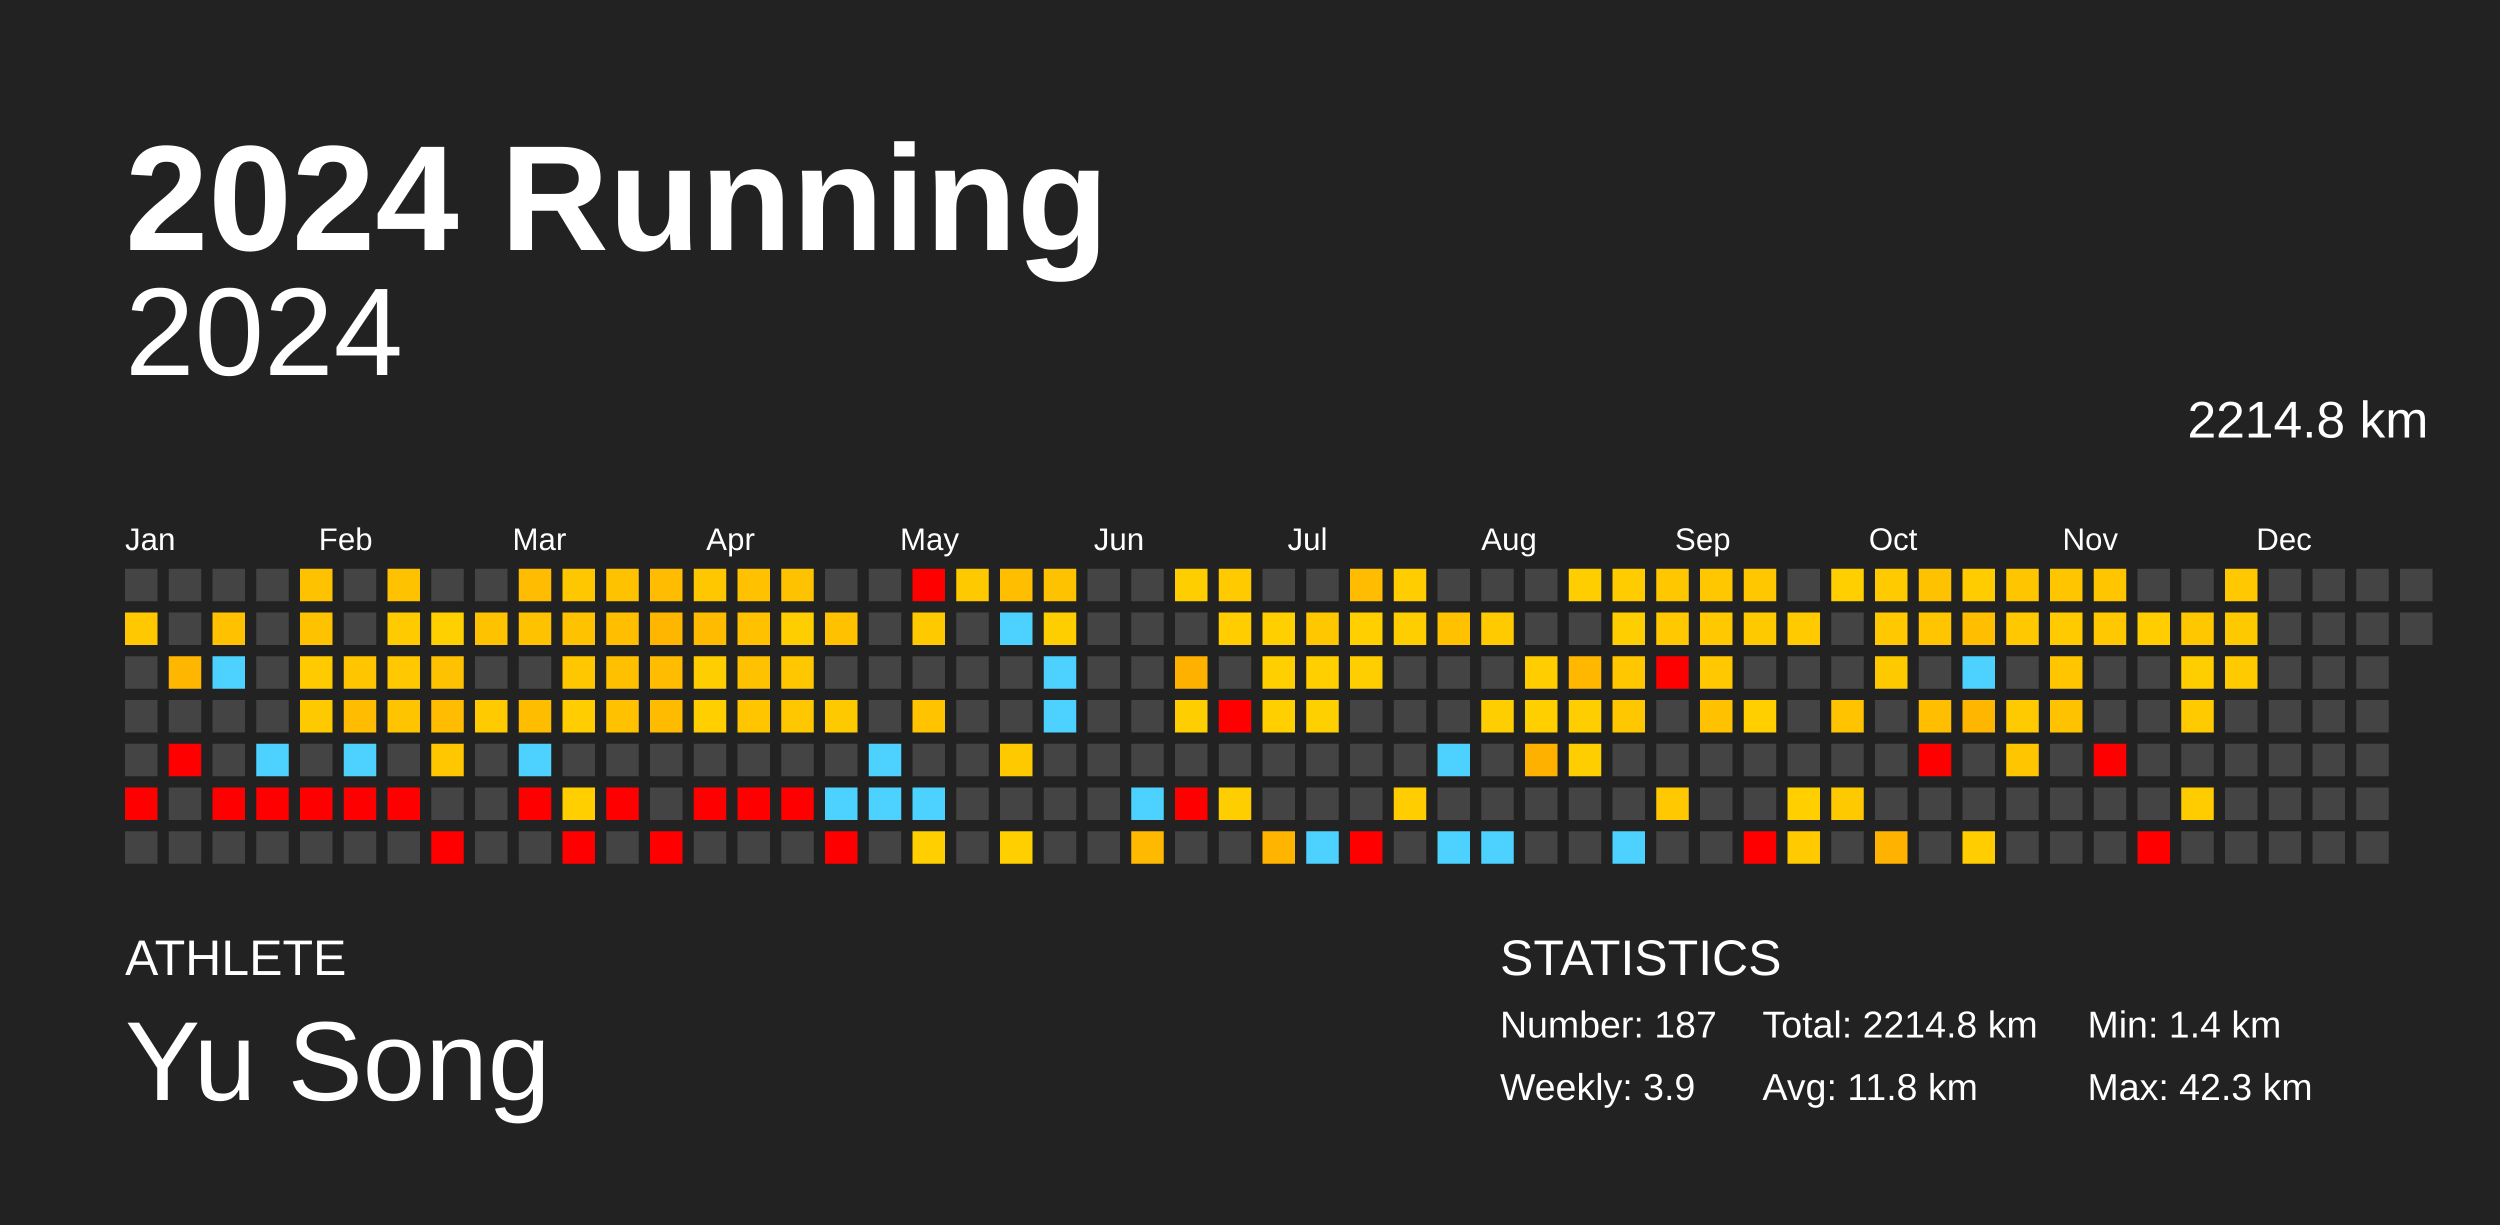
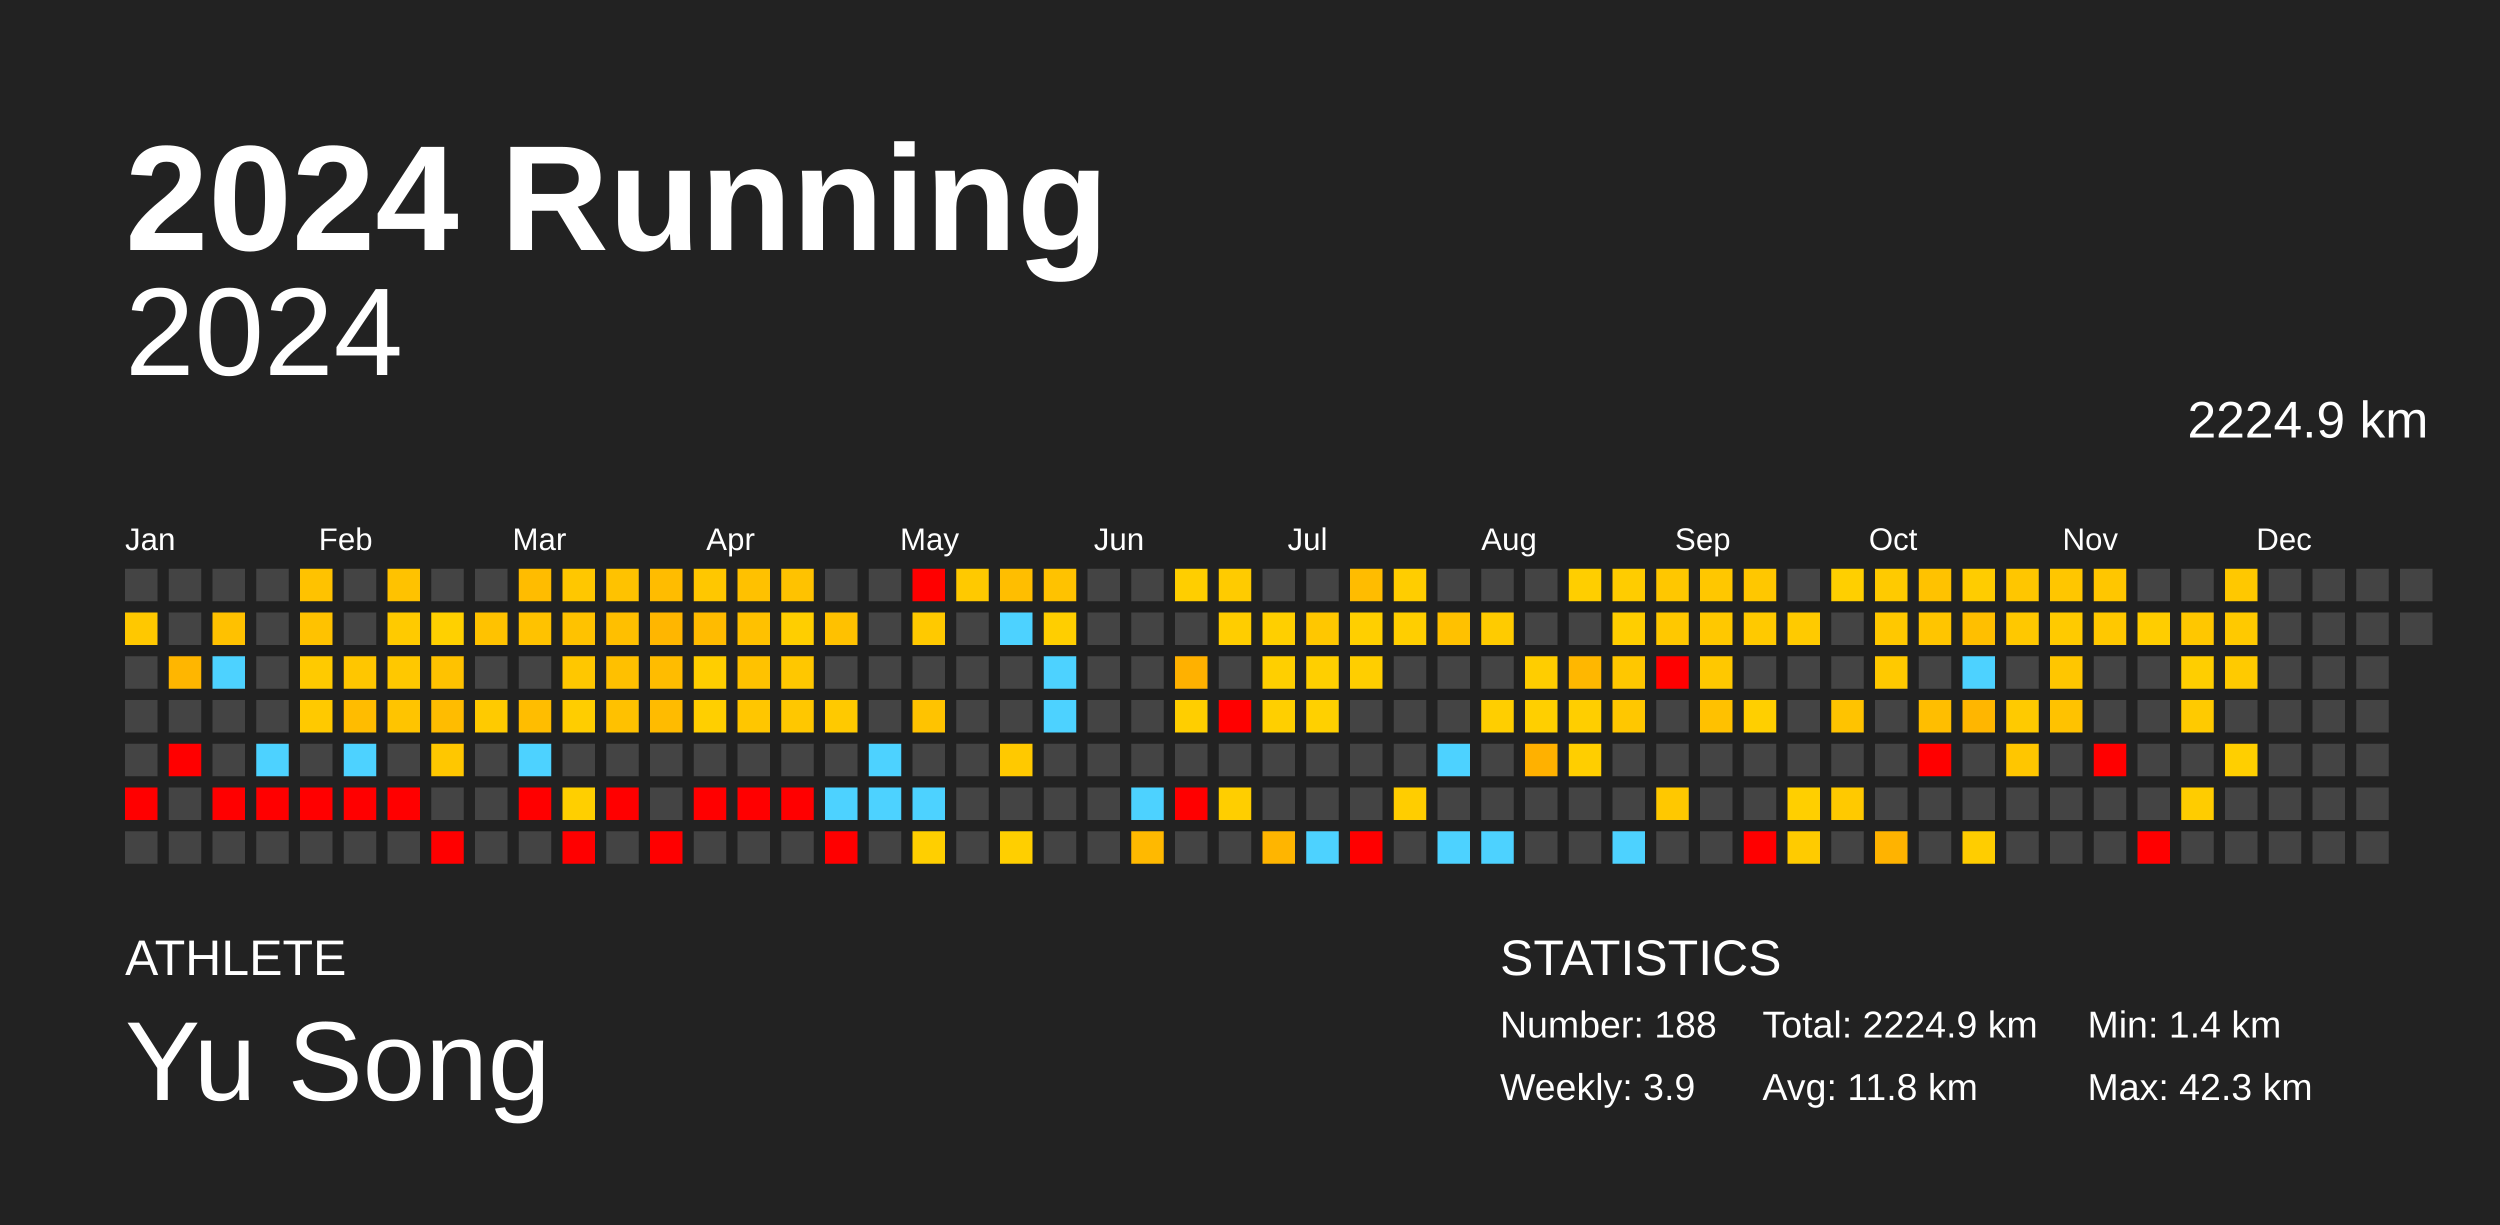
<svg xmlns="http://www.w3.org/2000/svg" baseProfile="full" height="98mm" version="1.1" viewBox="0,0,200,98" width="200mm">
  <defs />
  <rect fill="#222222" height="98" width="200" x="0" y="0" />
  <text fill="#FFFFFF" style="font-size:12px; font-family:Arial; font-weight:bold;" x="10" y="20">2024 Running</text>
  <text fill="#FFFFFF" style="font-size:4px; font-family:Arial" x="10" y="78">ATHLETE</text>
  <text fill="#FFFFFF" style="font-size:9px; font-family:Arial" x="10" y="88">Yu Song</text>
  <text fill="#FFFFFF" style="font-size:4px; font-family:Arial" x="120" y="78">STATISTICS</text>
-   <text fill="#FFFFFF" style="font-size:3px; font-family:Arial" x="120" y="83">Number: 187</text>
+   <text fill="#FFFFFF" style="font-size:3px; font-family:Arial" x="120" y="83">Number: 188</text>
  <text fill="#FFFFFF" style="font-size:3px; font-family:Arial" x="120" y="88">Weekly: 3.9</text>
-   <text fill="#FFFFFF" style="font-size:3px; font-family:Arial" x="141" y="83">Total: 2214.8 km</text>
+   <text fill="#FFFFFF" style="font-size:3px; font-family:Arial" x="141" y="83">Total: 2224.9 km</text>
  <text fill="#FFFFFF" style="font-size:3px; font-family:Arial" x="141" y="88">Avg: 11.8 km</text>
  <text fill="#FFFFFF" style="font-size:3px; font-family:Arial" x="167" y="83">Min: 1.4 km</text>
  <text fill="#FFFFFF" style="font-size:3px; font-family:Arial" x="167" y="88">Max: 42.3 km</text>
  <text alignment-baseline="hanging" fill="#FFFFFF" style="font-size:10.0px; font-family:Arial;" x="10" y="30">2024</text>
-   <text alignment-baseline="hanging" fill="#FFFFFF" style="font-size:4.125px; font-family:Arial;" x="175" y="35">2214.8 km</text>
+   <text alignment-baseline="hanging" fill="#FFFFFF" style="font-size:4.125px; font-family:Arial;" x="175" y="35">2224.9 km</text>
  <text fill="#FFFFFF" style="font-size:2.5px; font-family:Arial" x="10.0" y="44">Jan</text>
  <text fill="#FFFFFF" style="font-size:2.5px; font-family:Arial" x="25.5" y="44">Feb</text>
  <text fill="#FFFFFF" style="font-size:2.5px; font-family:Arial" x="41.0" y="44">Mar</text>
  <text fill="#FFFFFF" style="font-size:2.5px; font-family:Arial" x="56.5" y="44">Apr</text>
  <text fill="#FFFFFF" style="font-size:2.5px; font-family:Arial" x="72.0" y="44">May</text>
  <text fill="#FFFFFF" style="font-size:2.5px; font-family:Arial" x="87.5" y="44">Jun</text>
  <text fill="#FFFFFF" style="font-size:2.5px; font-family:Arial" x="103.0" y="44">Jul</text>
  <text fill="#FFFFFF" style="font-size:2.5px; font-family:Arial" x="118.5" y="44">Aug</text>
  <text fill="#FFFFFF" style="font-size:2.5px; font-family:Arial" x="134.0" y="44">Sep</text>
  <text fill="#FFFFFF" style="font-size:2.5px; font-family:Arial" x="149.5" y="44">Oct</text>
  <text fill="#FFFFFF" style="font-size:2.5px; font-family:Arial" x="165.0" y="44">Nov</text>
  <text fill="#FFFFFF" style="font-size:2.5px; font-family:Arial" x="180.5" y="44">Dec</text>
  <rect fill="#444444" height="2.6" width="2.6" x="10.0" y="45.5" />
  <rect fill="#ffc800" height="2.6" width="2.6" x="10.0" y="49.0" />
  <rect fill="#444444" height="2.6" width="2.6" x="10.0" y="52.5" />
  <rect fill="#444444" height="2.6" width="2.6" x="10.0" y="56.0" />
  <rect fill="#444444" height="2.6" width="2.6" x="10.0" y="59.5" />
  <rect fill="red" height="2.6" width="2.6" x="10.0" y="63.0" />
  <rect fill="#444444" height="2.6" width="2.6" x="10.0" y="66.5" />
  <rect fill="#444444" height="2.6" width="2.6" x="13.5" y="45.5" />
  <rect fill="#444444" height="2.6" width="2.6" x="13.5" y="49.0" />
  <rect fill="#ffb600" height="2.6" width="2.6" x="13.5" y="52.5" />
  <rect fill="#444444" height="2.6" width="2.6" x="13.5" y="56.0" />
  <rect fill="red" height="2.6" width="2.6" x="13.5" y="59.5" />
  <rect fill="#444444" height="2.6" width="2.6" x="13.5" y="63.0" />
  <rect fill="#444444" height="2.6" width="2.6" x="13.5" y="66.5" />
  <rect fill="#444444" height="2.6" width="2.6" x="17.0" y="45.5" />
  <rect fill="#ffc100" height="2.6" width="2.6" x="17.0" y="49.0" />
  <rect fill="#4dd2ff" height="2.6" width="2.6" x="17.0" y="52.5" />
  <rect fill="#444444" height="2.6" width="2.6" x="17.0" y="56.0" />
  <rect fill="#444444" height="2.6" width="2.6" x="17.0" y="59.5" />
  <rect fill="red" height="2.6" width="2.6" x="17.0" y="63.0" />
  <rect fill="#444444" height="2.6" width="2.6" x="17.0" y="66.5" />
  <rect fill="#444444" height="2.6" width="2.6" x="20.5" y="45.5" />
  <rect fill="#444444" height="2.6" width="2.6" x="20.5" y="49.0" />
  <rect fill="#444444" height="2.6" width="2.6" x="20.5" y="52.5" />
  <rect fill="#444444" height="2.6" width="2.6" x="20.5" y="56.0" />
  <rect fill="#4dd2ff" height="2.6" width="2.6" x="20.5" y="59.5" />
  <rect fill="red" height="2.6" width="2.6" x="20.5" y="63.0" />
  <rect fill="#444444" height="2.6" width="2.6" x="20.5" y="66.5" />
  <rect fill="#ffc200" height="2.6" width="2.6" x="24.0" y="45.5" />
  <rect fill="#ffc200" height="2.6" width="2.6" x="24.0" y="49.0" />
  <rect fill="#ffca00" height="2.6" width="2.6" x="24.0" y="52.5" />
  <rect fill="#ffc900" height="2.6" width="2.6" x="24.0" y="56.0" />
  <rect fill="#444444" height="2.6" width="2.6" x="24.0" y="59.5" />
  <rect fill="red" height="2.6" width="2.6" x="24.0" y="63.0" />
  <rect fill="#444444" height="2.6" width="2.6" x="24.0" y="66.5" />
  <rect fill="#444444" height="2.6" width="2.6" x="27.5" y="45.5" />
  <rect fill="#444444" height="2.6" width="2.6" x="27.5" y="49.0" />
  <rect fill="#ffc600" height="2.6" width="2.6" x="27.5" y="52.5" />
  <rect fill="#ffbc00" height="2.6" width="2.6" x="27.5" y="56.0" />
  <rect fill="#4dd2ff" height="2.6" width="2.6" x="27.5" y="59.5" />
  <rect fill="red" height="2.6" width="2.6" x="27.5" y="63.0" />
  <rect fill="#444444" height="2.6" width="2.6" x="27.5" y="66.5" />
  <rect fill="#ffc200" height="2.6" width="2.6" x="31.0" y="45.5" />
  <rect fill="#ffca00" height="2.6" width="2.6" x="31.0" y="49.0" />
  <rect fill="#ffc800" height="2.6" width="2.6" x="31.0" y="52.5" />
  <rect fill="#ffc400" height="2.6" width="2.6" x="31.0" y="56.0" />
  <rect fill="#444444" height="2.6" width="2.6" x="31.0" y="59.5" />
  <rect fill="red" height="2.6" width="2.6" x="31.0" y="63.0" />
  <rect fill="#444444" height="2.6" width="2.6" x="31.0" y="66.5" />
  <rect fill="#444444" height="2.6" width="2.6" x="34.5" y="45.5" />
  <rect fill="#ffd000" height="2.6" width="2.6" x="34.5" y="49.0" />
  <rect fill="#ffc200" height="2.6" width="2.6" x="34.5" y="52.5" />
  <rect fill="#ffbc00" height="2.6" width="2.6" x="34.5" y="56.0" />
  <rect fill="#ffc700" height="2.6" width="2.6" x="34.5" y="59.5" />
  <rect fill="#444444" height="2.6" width="2.6" x="34.5" y="63.0" />
  <rect fill="red" height="2.6" width="2.6" x="34.5" y="66.5" />
  <rect fill="#444444" height="2.6" width="2.6" x="38.0" y="45.5" />
  <rect fill="#ffc200" height="2.6" width="2.6" x="38.0" y="49.0" />
  <rect fill="#444444" height="2.6" width="2.6" x="38.0" y="52.5" />
  <rect fill="#ffca00" height="2.6" width="2.6" x="38.0" y="56.0" />
  <rect fill="#444444" height="2.6" width="2.6" x="38.0" y="59.5" />
  <rect fill="#444444" height="2.6" width="2.6" x="38.0" y="63.0" />
  <rect fill="#444444" height="2.6" width="2.6" x="38.0" y="66.5" />
  <rect fill="#ffbc00" height="2.6" width="2.6" x="41.5" y="45.5" />
  <rect fill="#ffc200" height="2.6" width="2.6" x="41.5" y="49.0" />
  <rect fill="#444444" height="2.6" width="2.6" x="41.5" y="52.5" />
  <rect fill="#ffbd00" height="2.6" width="2.6" x="41.5" y="56.0" />
  <rect fill="#4dd2ff" height="2.6" width="2.6" x="41.5" y="59.5" />
  <rect fill="red" height="2.6" width="2.6" x="41.5" y="63.0" />
  <rect fill="#444444" height="2.6" width="2.6" x="41.5" y="66.5" />
  <rect fill="#ffc700" height="2.6" width="2.6" x="45.0" y="45.5" />
  <rect fill="#ffc200" height="2.6" width="2.6" x="45.0" y="49.0" />
  <rect fill="#ffc700" height="2.6" width="2.6" x="45.0" y="52.5" />
  <rect fill="#ffcd00" height="2.6" width="2.6" x="45.0" y="56.0" />
  <rect fill="#444444" height="2.6" width="2.6" x="45.0" y="59.5" />
  <rect fill="#ffcf00" height="2.6" width="2.6" x="45.0" y="63.0" />
  <rect fill="red" height="2.6" width="2.6" x="45.0" y="66.5" />
  <rect fill="#ffc200" height="2.6" width="2.6" x="48.5" y="45.5" />
  <rect fill="#ffbf00" height="2.6" width="2.6" x="48.5" y="49.0" />
  <rect fill="#ffc000" height="2.6" width="2.6" x="48.5" y="52.5" />
  <rect fill="#ffc100" height="2.6" width="2.6" x="48.5" y="56.0" />
  <rect fill="#444444" height="2.6" width="2.6" x="48.5" y="59.5" />
  <rect fill="red" height="2.6" width="2.6" x="48.5" y="63.0" />
  <rect fill="#444444" height="2.6" width="2.6" x="48.5" y="66.5" />
  <rect fill="#ffbc00" height="2.6" width="2.6" x="52.0" y="45.5" />
  <rect fill="#ffb600" height="2.6" width="2.6" x="52.0" y="49.0" />
  <rect fill="#ffbc00" height="2.6" width="2.6" x="52.0" y="52.5" />
  <rect fill="#ffbb00" height="2.6" width="2.6" x="52.0" y="56.0" />
  <rect fill="#444444" height="2.6" width="2.6" x="52.0" y="59.5" />
  <rect fill="#444444" height="2.6" width="2.6" x="52.0" y="63.0" />
  <rect fill="red" height="2.6" width="2.6" x="52.0" y="66.5" />
  <rect fill="#ffc700" height="2.6" width="2.6" x="55.5" y="45.5" />
  <rect fill="#ffbb00" height="2.6" width="2.6" x="55.5" y="49.0" />
  <rect fill="#ffce00" height="2.6" width="2.6" x="55.5" y="52.5" />
  <rect fill="#ffcf00" height="2.6" width="2.6" x="55.5" y="56.0" />
  <rect fill="#444444" height="2.6" width="2.6" x="55.5" y="59.5" />
  <rect fill="red" height="2.6" width="2.6" x="55.5" y="63.0" />
  <rect fill="#444444" height="2.6" width="2.6" x="55.5" y="66.5" />
  <rect fill="#ffc100" height="2.6" width="2.6" x="59.0" y="45.5" />
  <rect fill="#ffc100" height="2.6" width="2.6" x="59.0" y="49.0" />
  <rect fill="#ffc200" height="2.6" width="2.6" x="59.0" y="52.5" />
  <rect fill="#ffc600" height="2.6" width="2.6" x="59.0" y="56.0" />
  <rect fill="#444444" height="2.6" width="2.6" x="59.0" y="59.5" />
  <rect fill="red" height="2.6" width="2.6" x="59.0" y="63.0" />
  <rect fill="#444444" height="2.6" width="2.6" x="59.0" y="66.5" />
  <rect fill="#ffc200" height="2.6" width="2.6" x="62.5" y="45.5" />
  <rect fill="#ffce00" height="2.6" width="2.6" x="62.5" y="49.0" />
  <rect fill="#ffc700" height="2.6" width="2.6" x="62.5" y="52.5" />
  <rect fill="#ffc700" height="2.6" width="2.6" x="62.5" y="56.0" />
  <rect fill="#444444" height="2.6" width="2.6" x="62.5" y="59.5" />
  <rect fill="red" height="2.6" width="2.6" x="62.5" y="63.0" />
  <rect fill="#444444" height="2.6" width="2.6" x="62.5" y="66.5" />
  <rect fill="#444444" height="2.6" width="2.6" x="66.0" y="45.5" />
  <rect fill="#ffc100" height="2.6" width="2.6" x="66.0" y="49.0" />
  <rect fill="#444444" height="2.6" width="2.6" x="66.0" y="52.5" />
  <rect fill="#ffc900" height="2.6" width="2.6" x="66.0" y="56.0" />
  <rect fill="#444444" height="2.6" width="2.6" x="66.0" y="59.5" />
  <rect fill="#4dd2ff" height="2.6" width="2.6" x="66.0" y="63.0" />
  <rect fill="red" height="2.6" width="2.6" x="66.0" y="66.5" />
  <rect fill="#444444" height="2.6" width="2.6" x="69.5" y="45.5" />
  <rect fill="#444444" height="2.6" width="2.6" x="69.5" y="49.0" />
  <rect fill="#444444" height="2.6" width="2.6" x="69.5" y="52.5" />
  <rect fill="#444444" height="2.6" width="2.6" x="69.5" y="56.0" />
  <rect fill="#4dd2ff" height="2.6" width="2.6" x="69.5" y="59.5" />
  <rect fill="#4dd2ff" height="2.6" width="2.6" x="69.5" y="63.0" />
  <rect fill="#444444" height="2.6" width="2.6" x="69.5" y="66.5" />
  <rect fill="red" height="2.6" width="2.6" x="73.0" y="45.5" />
  <rect fill="#ffc900" height="2.6" width="2.6" x="73.0" y="49.0" />
  <rect fill="#444444" height="2.6" width="2.6" x="73.0" y="52.5" />
  <rect fill="#ffc300" height="2.6" width="2.6" x="73.0" y="56.0" />
  <rect fill="#444444" height="2.6" width="2.6" x="73.0" y="59.5" />
  <rect fill="#4dd2ff" height="2.6" width="2.6" x="73.0" y="63.0" />
  <rect fill="#ffcf00" height="2.6" width="2.6" x="73.0" y="66.5" />
  <rect fill="#ffc900" height="2.6" width="2.6" x="76.5" y="45.5" />
  <rect fill="#444444" height="2.6" width="2.6" x="76.5" y="49.0" />
  <rect fill="#444444" height="2.6" width="2.6" x="76.5" y="52.5" />
  <rect fill="#444444" height="2.6" width="2.6" x="76.5" y="56.0" />
  <rect fill="#444444" height="2.6" width="2.6" x="76.5" y="59.5" />
  <rect fill="#444444" height="2.6" width="2.6" x="76.5" y="63.0" />
  <rect fill="#444444" height="2.6" width="2.6" x="76.5" y="66.5" />
  <rect fill="#ffbe00" height="2.6" width="2.6" x="80.0" y="45.5" />
  <rect fill="#4dd2ff" height="2.6" width="2.6" x="80.0" y="49.0" />
  <rect fill="#444444" height="2.6" width="2.6" x="80.0" y="52.5" />
  <rect fill="#444444" height="2.6" width="2.6" x="80.0" y="56.0" />
  <rect fill="#ffc900" height="2.6" width="2.6" x="80.0" y="59.5" />
  <rect fill="#444444" height="2.6" width="2.6" x="80.0" y="63.0" />
  <rect fill="#ffcf00" height="2.6" width="2.6" x="80.0" y="66.5" />
  <rect fill="#ffc200" height="2.6" width="2.6" x="83.5" y="45.5" />
  <rect fill="#ffce00" height="2.6" width="2.6" x="83.5" y="49.0" />
  <rect fill="#4dd2ff" height="2.6" width="2.6" x="83.5" y="52.5" />
  <rect fill="#4dd2ff" height="2.6" width="2.6" x="83.5" y="56.0" />
  <rect fill="#444444" height="2.6" width="2.6" x="83.5" y="59.5" />
  <rect fill="#444444" height="2.6" width="2.6" x="83.5" y="63.0" />
  <rect fill="#444444" height="2.6" width="2.6" x="83.5" y="66.5" />
  <rect fill="#444444" height="2.6" width="2.6" x="87.0" y="45.5" />
  <rect fill="#444444" height="2.6" width="2.6" x="87.0" y="49.0" />
  <rect fill="#444444" height="2.6" width="2.6" x="87.0" y="52.5" />
  <rect fill="#444444" height="2.6" width="2.6" x="87.0" y="56.0" />
  <rect fill="#444444" height="2.6" width="2.6" x="87.0" y="59.5" />
  <rect fill="#444444" height="2.6" width="2.6" x="87.0" y="63.0" />
  <rect fill="#444444" height="2.6" width="2.6" x="87.0" y="66.5" />
  <rect fill="#444444" height="2.6" width="2.6" x="90.5" y="45.5" />
  <rect fill="#444444" height="2.6" width="2.6" x="90.5" y="49.0" />
  <rect fill="#444444" height="2.6" width="2.6" x="90.5" y="52.5" />
  <rect fill="#444444" height="2.6" width="2.6" x="90.5" y="56.0" />
  <rect fill="#444444" height="2.6" width="2.6" x="90.5" y="59.5" />
  <rect fill="#4dd2ff" height="2.6" width="2.6" x="90.5" y="63.0" />
  <rect fill="#ffb900" height="2.6" width="2.6" x="90.5" y="66.5" />
  <rect fill="#ffce00" height="2.6" width="2.6" x="94.0" y="45.5" />
  <rect fill="#444444" height="2.6" width="2.6" x="94.0" y="49.0" />
  <rect fill="#ffb100" height="2.6" width="2.6" x="94.0" y="52.5" />
  <rect fill="#ffce00" height="2.6" width="2.6" x="94.0" y="56.0" />
  <rect fill="#444444" height="2.6" width="2.6" x="94.0" y="59.5" />
  <rect fill="red" height="2.6" width="2.6" x="94.0" y="63.0" />
  <rect fill="#444444" height="2.6" width="2.6" x="94.0" y="66.5" />
  <rect fill="#ffcb00" height="2.6" width="2.6" x="97.5" y="45.5" />
  <rect fill="#ffcd00" height="2.6" width="2.6" x="97.5" y="49.0" />
  <rect fill="#444444" height="2.6" width="2.6" x="97.5" y="52.5" />
  <rect fill="red" height="2.6" width="2.6" x="97.5" y="56.0" />
  <rect fill="#444444" height="2.6" width="2.6" x="97.5" y="59.5" />
  <rect fill="#ffce00" height="2.6" width="2.6" x="97.5" y="63.0" />
  <rect fill="#444444" height="2.6" width="2.6" x="97.5" y="66.5" />
  <rect fill="#444444" height="2.6" width="2.6" x="101.0" y="45.5" />
  <rect fill="#ffcf00" height="2.6" width="2.6" x="101.0" y="49.0" />
  <rect fill="#ffcf00" height="2.6" width="2.6" x="101.0" y="52.5" />
  <rect fill="#ffcf00" height="2.6" width="2.6" x="101.0" y="56.0" />
  <rect fill="#444444" height="2.6" width="2.6" x="101.0" y="59.5" />
  <rect fill="#444444" height="2.6" width="2.6" x="101.0" y="63.0" />
  <rect fill="#ffb500" height="2.6" width="2.6" x="101.0" y="66.5" />
  <rect fill="#444444" height="2.6" width="2.6" x="104.5" y="45.5" />
  <rect fill="#ffc700" height="2.6" width="2.6" x="104.5" y="49.0" />
  <rect fill="#ffcf00" height="2.6" width="2.6" x="104.5" y="52.5" />
  <rect fill="#ffd000" height="2.6" width="2.6" x="104.5" y="56.0" />
  <rect fill="#444444" height="2.6" width="2.6" x="104.5" y="59.5" />
  <rect fill="#444444" height="2.6" width="2.6" x="104.5" y="63.0" />
  <rect fill="#4dd2ff" height="2.6" width="2.6" x="104.5" y="66.5" />
  <rect fill="#ffbc00" height="2.6" width="2.6" x="108.0" y="45.5" />
  <rect fill="#ffcf00" height="2.6" width="2.6" x="108.0" y="49.0" />
  <rect fill="#ffce00" height="2.6" width="2.6" x="108.0" y="52.5" />
  <rect fill="#444444" height="2.6" width="2.6" x="108.0" y="56.0" />
  <rect fill="#444444" height="2.6" width="2.6" x="108.0" y="59.5" />
  <rect fill="#444444" height="2.6" width="2.6" x="108.0" y="63.0" />
  <rect fill="red" height="2.6" width="2.6" x="108.0" y="66.5" />
  <rect fill="#ffcd00" height="2.6" width="2.6" x="111.5" y="45.5" />
  <rect fill="#ffce00" height="2.6" width="2.6" x="111.5" y="49.0" />
  <rect fill="#444444" height="2.6" width="2.6" x="111.5" y="52.5" />
  <rect fill="#444444" height="2.6" width="2.6" x="111.5" y="56.0" />
  <rect fill="#444444" height="2.6" width="2.6" x="111.5" y="59.5" />
  <rect fill="#ffcd00" height="2.6" width="2.6" x="111.5" y="63.0" />
  <rect fill="#444444" height="2.6" width="2.6" x="111.5" y="66.5" />
  <rect fill="#444444" height="2.6" width="2.6" x="115.0" y="45.5" />
  <rect fill="#ffc100" height="2.6" width="2.6" x="115.0" y="49.0" />
  <rect fill="#444444" height="2.6" width="2.6" x="115.0" y="52.5" />
  <rect fill="#444444" height="2.6" width="2.6" x="115.0" y="56.0" />
  <rect fill="#4dd2ff" height="2.6" width="2.6" x="115.0" y="59.5" />
  <rect fill="#444444" height="2.6" width="2.6" x="115.0" y="63.0" />
  <rect fill="#4dd2ff" height="2.6" width="2.6" x="115.0" y="66.5" />
  <rect fill="#444444" height="2.6" width="2.6" x="118.5" y="45.5" />
  <rect fill="#ffcb00" height="2.6" width="2.6" x="118.5" y="49.0" />
  <rect fill="#444444" height="2.6" width="2.6" x="118.5" y="52.5" />
  <rect fill="#ffce00" height="2.6" width="2.6" x="118.5" y="56.0" />
  <rect fill="#444444" height="2.6" width="2.6" x="118.5" y="59.5" />
  <rect fill="#444444" height="2.6" width="2.6" x="118.5" y="63.0" />
  <rect fill="#4dd2ff" height="2.6" width="2.6" x="118.5" y="66.5" />
  <rect fill="#444444" height="2.6" width="2.6" x="122.0" y="45.5" />
  <rect fill="#444444" height="2.6" width="2.6" x="122.0" y="49.0" />
  <rect fill="#ffcd00" height="2.6" width="2.6" x="122.0" y="52.5" />
  <rect fill="#ffcf00" height="2.6" width="2.6" x="122.0" y="56.0" />
  <rect fill="#ffb100" height="2.6" width="2.6" x="122.0" y="59.5" />
  <rect fill="#444444" height="2.6" width="2.6" x="122.0" y="63.0" />
  <rect fill="#444444" height="2.6" width="2.6" x="122.0" y="66.5" />
  <rect fill="#ffce00" height="2.6" width="2.6" x="125.5" y="45.5" />
  <rect fill="#444444" height="2.6" width="2.6" x="125.5" y="49.0" />
  <rect fill="#ffb700" height="2.6" width="2.6" x="125.5" y="52.5" />
  <rect fill="#ffce00" height="2.6" width="2.6" x="125.5" y="56.0" />
  <rect fill="#ffce00" height="2.6" width="2.6" x="125.5" y="59.5" />
  <rect fill="#444444" height="2.6" width="2.6" x="125.5" y="63.0" />
  <rect fill="#444444" height="2.6" width="2.6" x="125.5" y="66.5" />
  <rect fill="#ffcc00" height="2.6" width="2.6" x="129.0" y="45.5" />
  <rect fill="#ffce00" height="2.6" width="2.6" x="129.0" y="49.0" />
  <rect fill="#ffc700" height="2.6" width="2.6" x="129.0" y="52.5" />
  <rect fill="#ffc700" height="2.6" width="2.6" x="129.0" y="56.0" />
  <rect fill="#444444" height="2.6" width="2.6" x="129.0" y="59.5" />
  <rect fill="#444444" height="2.6" width="2.6" x="129.0" y="63.0" />
  <rect fill="#4dd2ff" height="2.6" width="2.6" x="129.0" y="66.5" />
  <rect fill="#ffc700" height="2.6" width="2.6" x="132.5" y="45.5" />
  <rect fill="#ffc800" height="2.6" width="2.6" x="132.5" y="49.0" />
  <rect fill="red" height="2.6" width="2.6" x="132.5" y="52.5" />
  <rect fill="#444444" height="2.6" width="2.6" x="132.5" y="56.0" />
  <rect fill="#444444" height="2.6" width="2.6" x="132.5" y="59.5" />
  <rect fill="#ffc800" height="2.6" width="2.6" x="132.5" y="63.0" />
  <rect fill="#444444" height="2.6" width="2.6" x="132.5" y="66.5" />
  <rect fill="#ffc700" height="2.6" width="2.6" x="136.0" y="45.5" />
  <rect fill="#ffc800" height="2.6" width="2.6" x="136.0" y="49.0" />
  <rect fill="#ffc800" height="2.6" width="2.6" x="136.0" y="52.5" />
  <rect fill="#ffc100" height="2.6" width="2.6" x="136.0" y="56.0" />
  <rect fill="#444444" height="2.6" width="2.6" x="136.0" y="59.5" />
  <rect fill="#444444" height="2.6" width="2.6" x="136.0" y="63.0" />
  <rect fill="#444444" height="2.6" width="2.6" x="136.0" y="66.5" />
  <rect fill="#ffc700" height="2.6" width="2.6" x="139.5" y="45.5" />
  <rect fill="#ffc900" height="2.6" width="2.6" x="139.5" y="49.0" />
  <rect fill="#444444" height="2.6" width="2.6" x="139.5" y="52.5" />
  <rect fill="#ffcf00" height="2.6" width="2.6" x="139.5" y="56.0" />
  <rect fill="#444444" height="2.6" width="2.6" x="139.5" y="59.5" />
  <rect fill="#444444" height="2.6" width="2.6" x="139.5" y="63.0" />
  <rect fill="red" height="2.6" width="2.6" x="139.5" y="66.5" />
  <rect fill="#444444" height="2.6" width="2.6" x="143.0" y="45.5" />
  <rect fill="#ffca00" height="2.6" width="2.6" x="143.0" y="49.0" />
  <rect fill="#444444" height="2.6" width="2.6" x="143.0" y="52.5" />
  <rect fill="#444444" height="2.6" width="2.6" x="143.0" y="56.0" />
  <rect fill="#444444" height="2.6" width="2.6" x="143.0" y="59.5" />
  <rect fill="#ffcf00" height="2.6" width="2.6" x="143.0" y="63.0" />
  <rect fill="#ffcb00" height="2.6" width="2.6" x="143.0" y="66.5" />
  <rect fill="#ffcf00" height="2.6" width="2.6" x="146.5" y="45.5" />
  <rect fill="#444444" height="2.6" width="2.6" x="146.5" y="49.0" />
  <rect fill="#444444" height="2.6" width="2.6" x="146.5" y="52.5" />
  <rect fill="#ffc300" height="2.6" width="2.6" x="146.5" y="56.0" />
  <rect fill="#444444" height="2.6" width="2.6" x="146.5" y="59.5" />
  <rect fill="#ffc900" height="2.6" width="2.6" x="146.5" y="63.0" />
  <rect fill="#444444" height="2.6" width="2.6" x="146.5" y="66.5" />
  <rect fill="#ffca00" height="2.6" width="2.6" x="150.0" y="45.5" />
  <rect fill="#ffc800" height="2.6" width="2.6" x="150.0" y="49.0" />
  <rect fill="#ffc900" height="2.6" width="2.6" x="150.0" y="52.5" />
  <rect fill="#444444" height="2.6" width="2.6" x="150.0" y="56.0" />
  <rect fill="#444444" height="2.6" width="2.6" x="150.0" y="59.5" />
  <rect fill="#444444" height="2.6" width="2.6" x="150.0" y="63.0" />
  <rect fill="#ffb300" height="2.6" width="2.6" x="150.0" y="66.5" />
  <rect fill="#ffc200" height="2.6" width="2.6" x="153.5" y="45.5" />
  <rect fill="#ffc500" height="2.6" width="2.6" x="153.5" y="49.0" />
  <rect fill="#444444" height="2.6" width="2.6" x="153.5" y="52.5" />
  <rect fill="#ffbe00" height="2.6" width="2.6" x="153.5" y="56.0" />
  <rect fill="red" height="2.6" width="2.6" x="153.5" y="59.5" />
  <rect fill="#444444" height="2.6" width="2.6" x="153.5" y="63.0" />
  <rect fill="#444444" height="2.6" width="2.6" x="153.5" y="66.5" />
  <rect fill="#ffcc00" height="2.6" width="2.6" x="157.0" y="45.5" />
  <rect fill="#ffbf00" height="2.6" width="2.6" x="157.0" y="49.0" />
  <rect fill="#4dd2ff" height="2.6" width="2.6" x="157.0" y="52.5" />
  <rect fill="#ffb600" height="2.6" width="2.6" x="157.0" y="56.0" />
  <rect fill="#444444" height="2.6" width="2.6" x="157.0" y="59.5" />
  <rect fill="#444444" height="2.6" width="2.6" x="157.0" y="63.0" />
  <rect fill="#ffcd00" height="2.6" width="2.6" x="157.0" y="66.5" />
  <rect fill="#ffc600" height="2.6" width="2.6" x="160.5" y="45.5" />
  <rect fill="#ffc800" height="2.6" width="2.6" x="160.5" y="49.0" />
  <rect fill="#444444" height="2.6" width="2.6" x="160.5" y="52.5" />
  <rect fill="#ffca00" height="2.6" width="2.6" x="160.5" y="56.0" />
  <rect fill="#ffc600" height="2.6" width="2.6" x="160.5" y="59.5" />
  <rect fill="#444444" height="2.6" width="2.6" x="160.5" y="63.0" />
  <rect fill="#444444" height="2.6" width="2.6" x="160.5" y="66.5" />
  <rect fill="#ffc600" height="2.6" width="2.6" x="164.0" y="45.5" />
  <rect fill="#ffca00" height="2.6" width="2.6" x="164.0" y="49.0" />
  <rect fill="#ffc600" height="2.6" width="2.6" x="164.0" y="52.5" />
  <rect fill="#ffc200" height="2.6" width="2.6" x="164.0" y="56.0" />
  <rect fill="#444444" height="2.6" width="2.6" x="164.0" y="59.5" />
  <rect fill="#444444" height="2.6" width="2.6" x="164.0" y="63.0" />
  <rect fill="#444444" height="2.6" width="2.6" x="164.0" y="66.5" />
  <rect fill="#ffc600" height="2.6" width="2.6" x="167.5" y="45.5" />
  <rect fill="#ffc800" height="2.6" width="2.6" x="167.5" y="49.0" />
  <rect fill="#444444" height="2.6" width="2.6" x="167.5" y="52.5" />
  <rect fill="#444444" height="2.6" width="2.6" x="167.5" y="56.0" />
  <rect fill="red" height="2.6" width="2.6" x="167.5" y="59.5" />
  <rect fill="#444444" height="2.6" width="2.6" x="167.5" y="63.0" />
  <rect fill="#444444" height="2.6" width="2.6" x="167.5" y="66.5" />
  <rect fill="#444444" height="2.6" width="2.6" x="171.0" y="45.5" />
  <rect fill="#ffcd00" height="2.6" width="2.6" x="171.0" y="49.0" />
  <rect fill="#444444" height="2.6" width="2.6" x="171.0" y="52.5" />
  <rect fill="#444444" height="2.6" width="2.6" x="171.0" y="56.0" />
  <rect fill="#444444" height="2.6" width="2.6" x="171.0" y="59.5" />
  <rect fill="#444444" height="2.6" width="2.6" x="171.0" y="63.0" />
  <rect fill="red" height="2.6" width="2.6" x="171.0" y="66.5" />
  <rect fill="#444444" height="2.6" width="2.6" x="174.5" y="45.5" />
  <rect fill="#ffc700" height="2.6" width="2.6" x="174.5" y="49.0" />
  <rect fill="#ffce00" height="2.6" width="2.6" x="174.5" y="52.5" />
  <rect fill="#ffca00" height="2.6" width="2.6" x="174.5" y="56.0" />
  <rect fill="#444444" height="2.6" width="2.6" x="174.5" y="59.5" />
  <rect fill="#ffcc00" height="2.6" width="2.6" x="174.5" y="63.0" />
  <rect fill="#444444" height="2.6" width="2.6" x="174.5" y="66.5" />
  <rect fill="#ffc800" height="2.6" width="2.6" x="178.0" y="45.5" />
  <rect fill="#ffc900" height="2.6" width="2.6" x="178.0" y="49.0" />
  <rect fill="#ffca00" height="2.6" width="2.6" x="178.0" y="52.5" />
  <rect fill="#444444" height="2.6" width="2.6" x="178.0" y="56.0" />
-   <rect fill="#444444" height="2.6" width="2.6" x="178.0" y="59.5" />
+   <rect fill="#ffcf00" height="2.6" width="2.6" x="178.0" y="59.5" />
  <rect fill="#444444" height="2.6" width="2.6" x="178.0" y="63.0" />
  <rect fill="#444444" height="2.6" width="2.6" x="178.0" y="66.5" />
  <rect fill="#444444" height="2.6" width="2.6" x="181.5" y="45.5" />
  <rect fill="#444444" height="2.6" width="2.6" x="181.5" y="49.0" />
  <rect fill="#444444" height="2.6" width="2.6" x="181.5" y="52.5" />
  <rect fill="#444444" height="2.6" width="2.6" x="181.5" y="56.0" />
  <rect fill="#444444" height="2.6" width="2.6" x="181.5" y="59.5" />
  <rect fill="#444444" height="2.6" width="2.6" x="181.5" y="63.0" />
  <rect fill="#444444" height="2.6" width="2.6" x="181.5" y="66.5" />
  <rect fill="#444444" height="2.6" width="2.6" x="185.0" y="45.5" />
  <rect fill="#444444" height="2.6" width="2.6" x="185.0" y="49.0" />
  <rect fill="#444444" height="2.6" width="2.6" x="185.0" y="52.5" />
  <rect fill="#444444" height="2.6" width="2.6" x="185.0" y="56.0" />
  <rect fill="#444444" height="2.6" width="2.6" x="185.0" y="59.5" />
  <rect fill="#444444" height="2.6" width="2.6" x="185.0" y="63.0" />
  <rect fill="#444444" height="2.6" width="2.6" x="185.0" y="66.5" />
  <rect fill="#444444" height="2.6" width="2.6" x="188.5" y="45.5" />
  <rect fill="#444444" height="2.6" width="2.6" x="188.5" y="49.0" />
  <rect fill="#444444" height="2.6" width="2.6" x="188.5" y="52.5" />
  <rect fill="#444444" height="2.6" width="2.6" x="188.5" y="56.0" />
  <rect fill="#444444" height="2.6" width="2.6" x="188.5" y="59.5" />
  <rect fill="#444444" height="2.6" width="2.6" x="188.5" y="63.0" />
  <rect fill="#444444" height="2.6" width="2.6" x="188.5" y="66.5" />
  <rect fill="#444444" height="2.6" width="2.6" x="192.0" y="45.5" />
  <rect fill="#444444" height="2.6" width="2.6" x="192.0" y="49.0" />
</svg>
